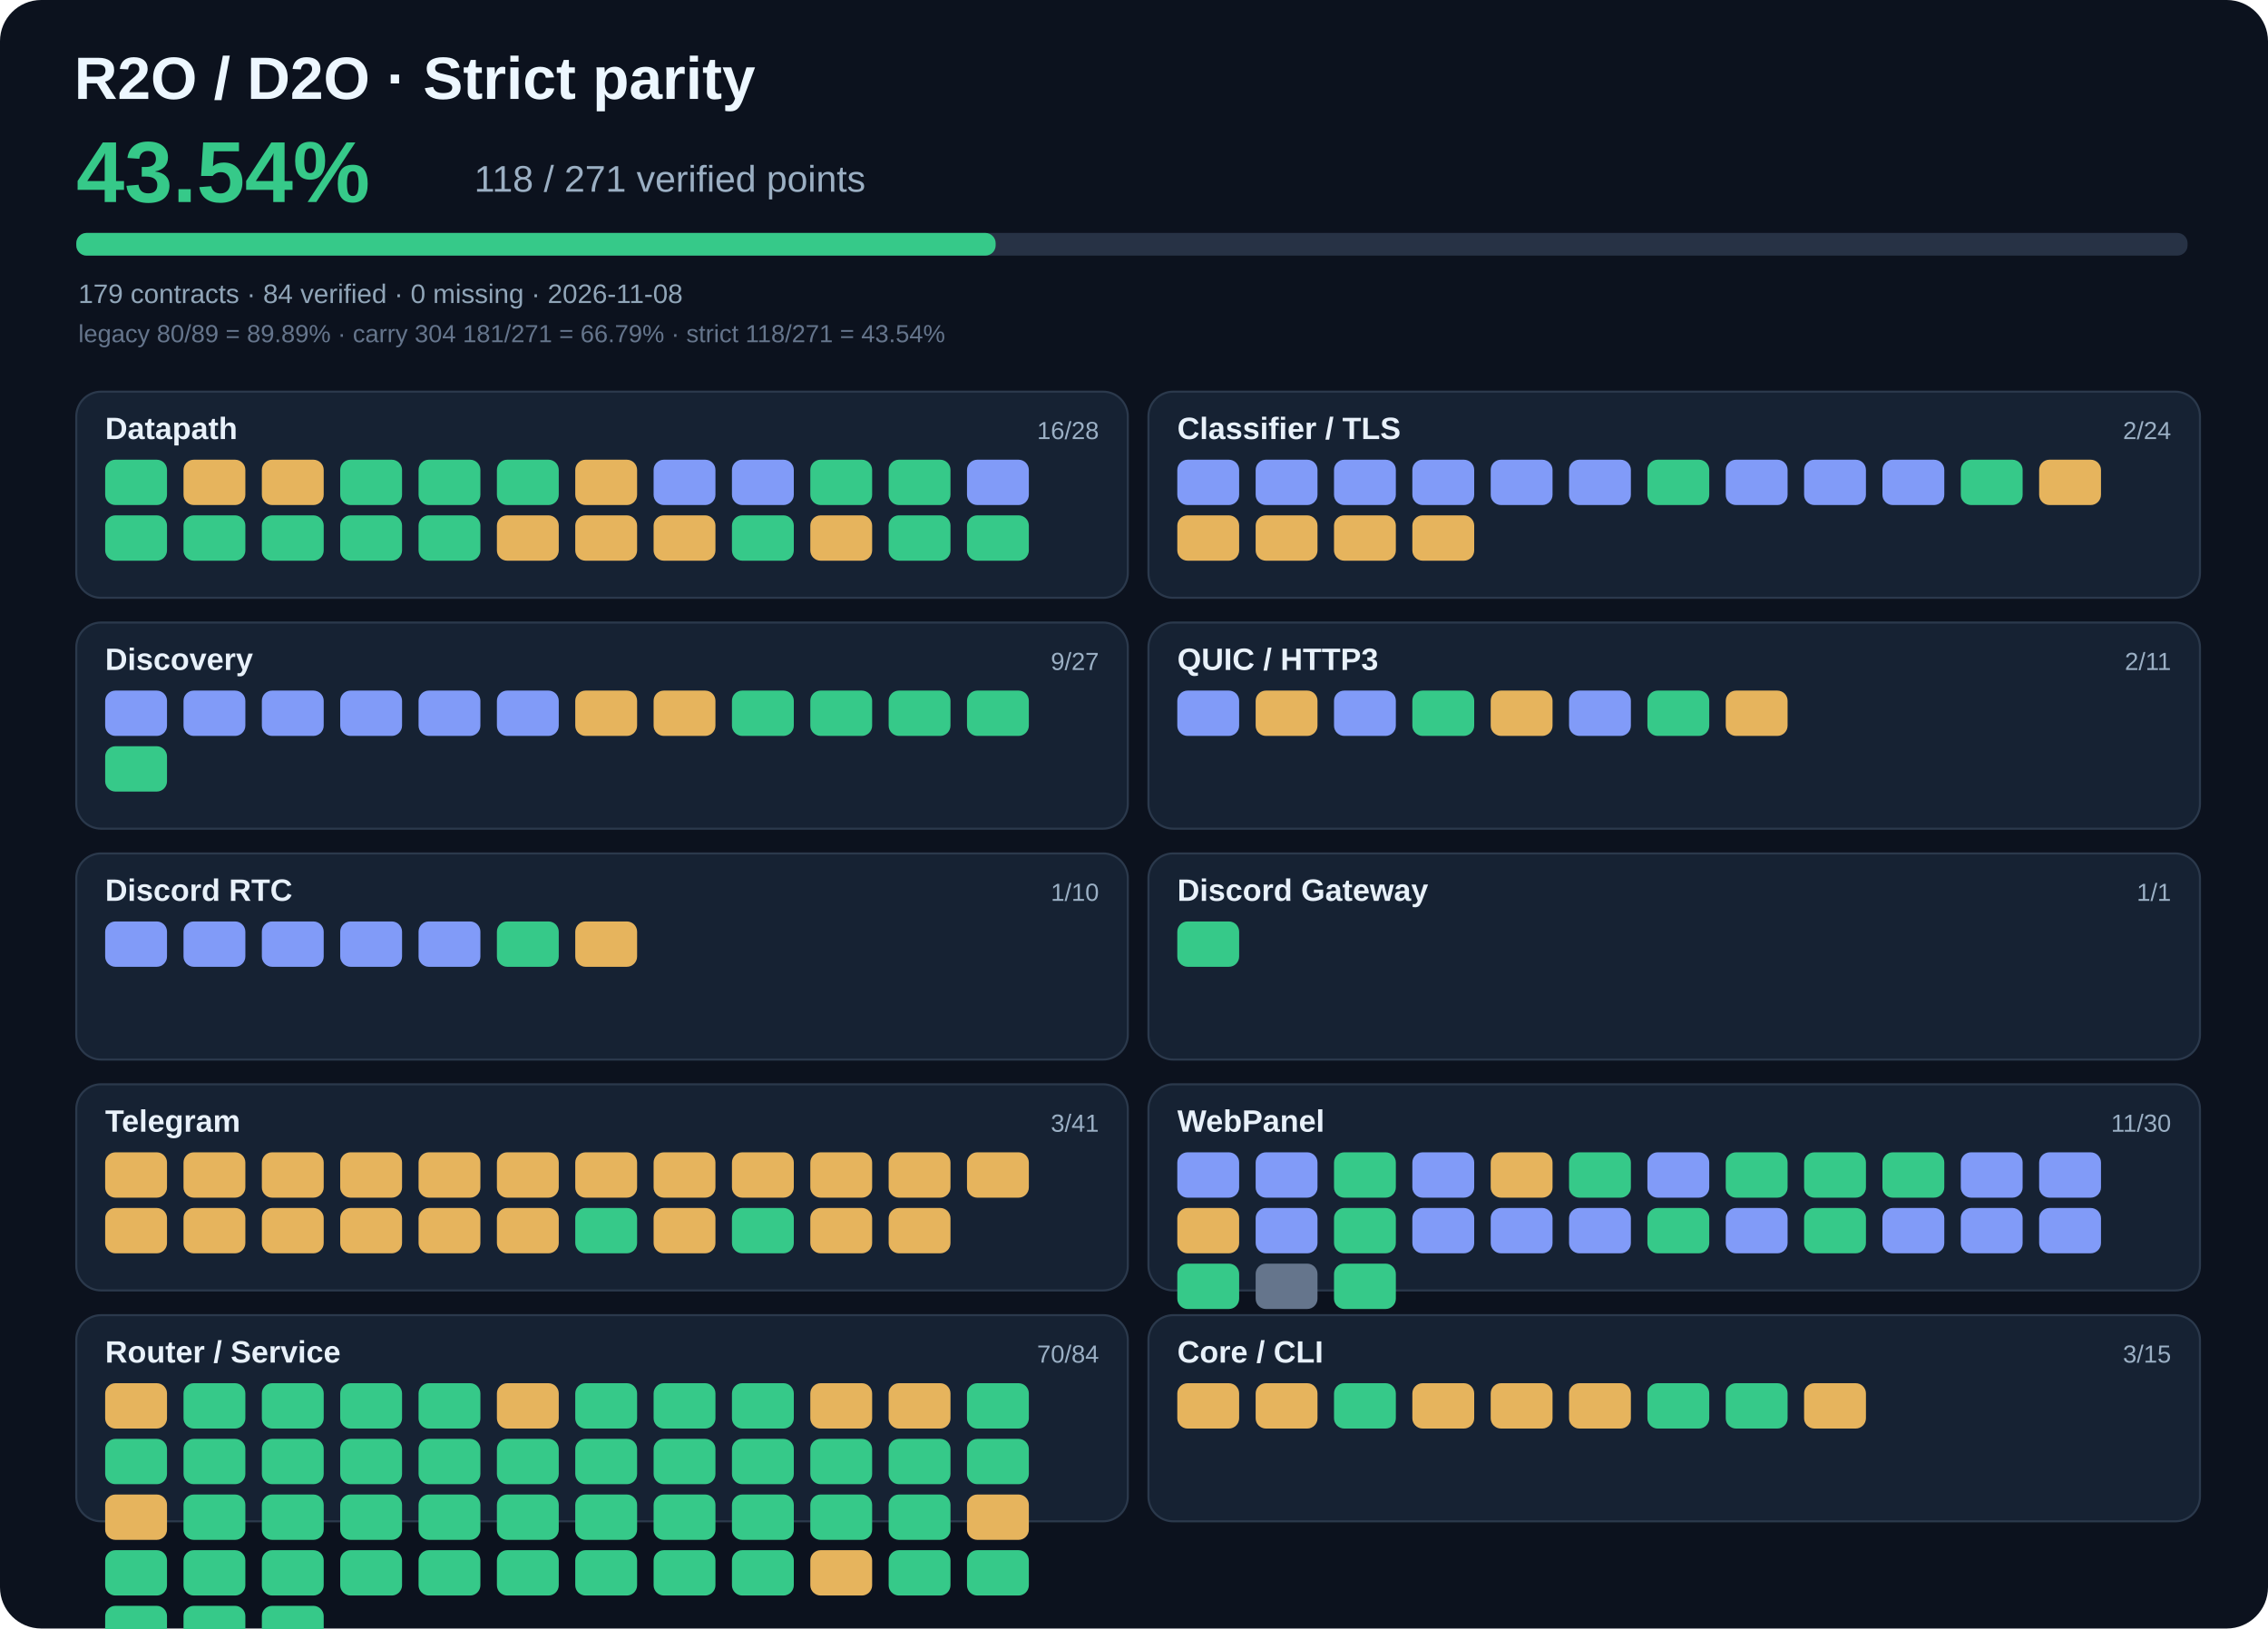
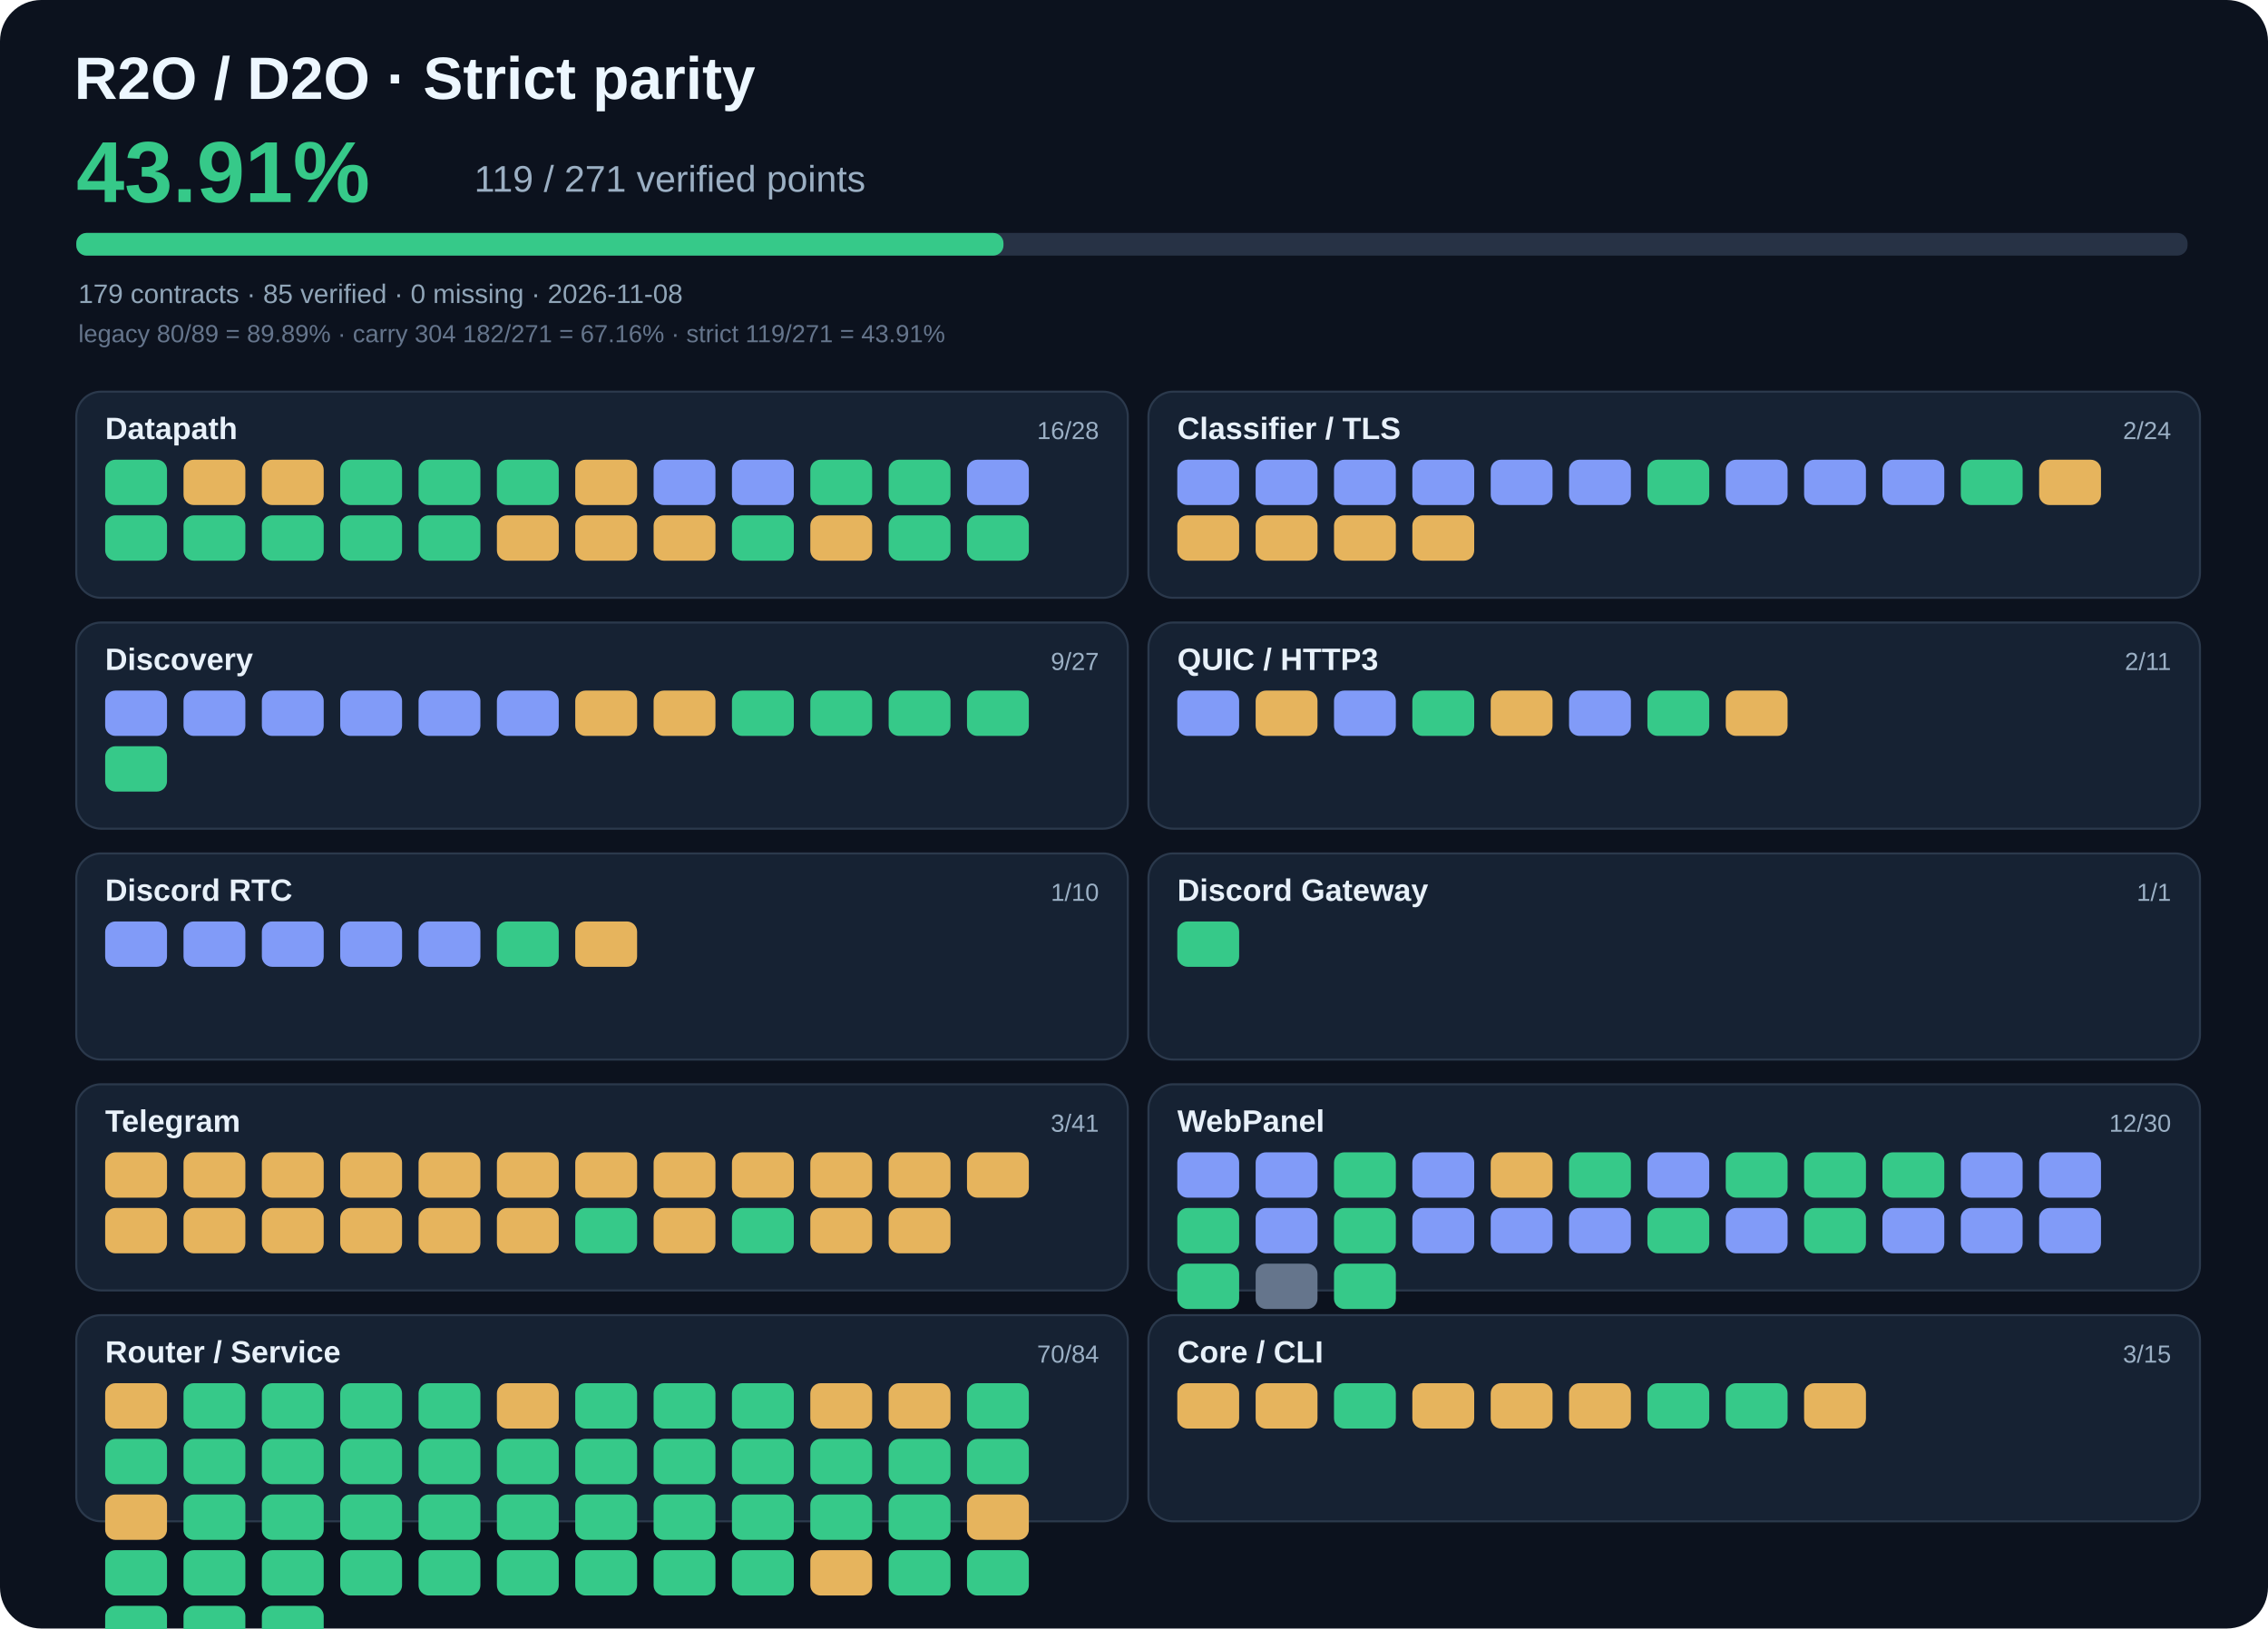
- <svg xmlns="http://www.w3.org/2000/svg" viewBox="0 0 1100 790" width="1100" height="790" role="img" aria-label="R2O strict parity 43.54%">
+ <svg xmlns="http://www.w3.org/2000/svg" viewBox="0 0 1100 790" width="1100" height="790" role="img" aria-label="R2O strict parity 43.91%">
  <rect width="1100" height="790" rx="20" fill="#0c121e" />
  <text x="36" y="48" fill="#edf7ff" font-family="Arial,sans-serif" font-size="29" font-weight="700">R2O / D2O · Strict parity</text>
-   <text x="37" y="98" fill="#36c989" font-family="Arial,sans-serif" font-size="42" font-weight="700">43.54%</text>
-   <text x="230" y="93" fill="#9bafc3" font-family="Arial,sans-serif" font-size="18">118 / 271 verified points</text>
+   <text x="37" y="98" fill="#36c989" font-family="Arial,sans-serif" font-size="42" font-weight="700">43.91%</text>
+   <text x="230" y="93" fill="#9bafc3" font-family="Arial,sans-serif" font-size="18">119 / 271 verified points</text>
  <rect x="37" y="113" width="1024" height="11" rx="5" fill="#273245" />
-   <rect x="37" y="113" width="445.9" height="11" rx="5" fill="#36c989" />
-   <text x="38" y="147" fill="#90a5b8" font-family="Arial,sans-serif" font-size="13">179 contracts · 84 verified · 0 missing · 2026-11-08</text>
-   <text x="38" y="166" fill="#65758c" font-family="Arial,sans-serif" font-size="12">legacy 80/89 = 89.89% · carry 304 181/271 = 66.79% · strict 118/271 = 43.54%</text>
+   <rect x="37" y="113" width="449.7" height="11" rx="5" fill="#36c989" />
+   <text x="38" y="147" fill="#90a5b8" font-family="Arial,sans-serif" font-size="13">179 contracts · 85 verified · 0 missing · 2026-11-08</text>
+   <text x="38" y="166" fill="#65758c" font-family="Arial,sans-serif" font-size="12">legacy 80/89 = 89.89% · carry 304 182/271 = 67.16% · strict 119/271 = 43.91%</text>
  <rect x="37" y="190" width="510" height="100" rx="12" fill="#162233" stroke="#2b394c" />
  <text x="51" y="213" fill="#e8f1fa" font-family="Arial,sans-serif" font-size="15" font-weight="700">Datapath</text>
  <text x="533" y="213" text-anchor="end" fill="#9bb0c5" font-family="Arial,sans-serif" font-size="12">16/28</text>
  <rect x="51" y="223" width="30" height="22" rx="5" fill="#36c989" />
  <rect x="89" y="223" width="30" height="22" rx="5" fill="#e6b45d" />
  <rect x="127" y="223" width="30" height="22" rx="5" fill="#e6b45d" />
  <rect x="165" y="223" width="30" height="22" rx="5" fill="#36c989" />
  <rect x="203" y="223" width="30" height="22" rx="5" fill="#36c989" />
  <rect x="241" y="223" width="30" height="22" rx="5" fill="#36c989" />
  <rect x="279" y="223" width="30" height="22" rx="5" fill="#e6b45d" />
  <rect x="317" y="223" width="30" height="22" rx="5" fill="#819bf8" />
  <rect x="355" y="223" width="30" height="22" rx="5" fill="#819bf8" />
  <rect x="393" y="223" width="30" height="22" rx="5" fill="#36c989" />
  <rect x="431" y="223" width="30" height="22" rx="5" fill="#36c989" />
  <rect x="469" y="223" width="30" height="22" rx="5" fill="#819bf8" />
  <rect x="51" y="250" width="30" height="22" rx="5" fill="#36c989" />
  <rect x="89" y="250" width="30" height="22" rx="5" fill="#36c989" />
  <rect x="127" y="250" width="30" height="22" rx="5" fill="#36c989" />
  <rect x="165" y="250" width="30" height="22" rx="5" fill="#36c989" />
  <rect x="203" y="250" width="30" height="22" rx="5" fill="#36c989" />
  <rect x="241" y="250" width="30" height="22" rx="5" fill="#e6b45d" />
  <rect x="279" y="250" width="30" height="22" rx="5" fill="#e6b45d" />
  <rect x="317" y="250" width="30" height="22" rx="5" fill="#e6b45d" />
  <rect x="355" y="250" width="30" height="22" rx="5" fill="#36c989" />
  <rect x="393" y="250" width="30" height="22" rx="5" fill="#e6b45d" />
  <rect x="431" y="250" width="30" height="22" rx="5" fill="#36c989" />
  <rect x="469" y="250" width="30" height="22" rx="5" fill="#36c989" />
  <rect x="557" y="190" width="510" height="100" rx="12" fill="#162233" stroke="#2b394c" />
  <text x="571" y="213" fill="#e8f1fa" font-family="Arial,sans-serif" font-size="15" font-weight="700">Classifier / TLS</text>
  <text x="1053" y="213" text-anchor="end" fill="#9bb0c5" font-family="Arial,sans-serif" font-size="12">2/24</text>
  <rect x="571" y="223" width="30" height="22" rx="5" fill="#819bf8" />
  <rect x="609" y="223" width="30" height="22" rx="5" fill="#819bf8" />
  <rect x="647" y="223" width="30" height="22" rx="5" fill="#819bf8" />
  <rect x="685" y="223" width="30" height="22" rx="5" fill="#819bf8" />
  <rect x="723" y="223" width="30" height="22" rx="5" fill="#819bf8" />
  <rect x="761" y="223" width="30" height="22" rx="5" fill="#819bf8" />
  <rect x="799" y="223" width="30" height="22" rx="5" fill="#36c989" />
  <rect x="837" y="223" width="30" height="22" rx="5" fill="#819bf8" />
  <rect x="875" y="223" width="30" height="22" rx="5" fill="#819bf8" />
  <rect x="913" y="223" width="30" height="22" rx="5" fill="#819bf8" />
  <rect x="951" y="223" width="30" height="22" rx="5" fill="#36c989" />
  <rect x="989" y="223" width="30" height="22" rx="5" fill="#e6b45d" />
  <rect x="571" y="250" width="30" height="22" rx="5" fill="#e6b45d" />
  <rect x="609" y="250" width="30" height="22" rx="5" fill="#e6b45d" />
  <rect x="647" y="250" width="30" height="22" rx="5" fill="#e6b45d" />
  <rect x="685" y="250" width="30" height="22" rx="5" fill="#e6b45d" />
  <rect x="37" y="302" width="510" height="100" rx="12" fill="#162233" stroke="#2b394c" />
  <text x="51" y="325" fill="#e8f1fa" font-family="Arial,sans-serif" font-size="15" font-weight="700">Discovery</text>
  <text x="533" y="325" text-anchor="end" fill="#9bb0c5" font-family="Arial,sans-serif" font-size="12">9/27</text>
  <rect x="51" y="335" width="30" height="22" rx="5" fill="#819bf8" />
  <rect x="89" y="335" width="30" height="22" rx="5" fill="#819bf8" />
  <rect x="127" y="335" width="30" height="22" rx="5" fill="#819bf8" />
  <rect x="165" y="335" width="30" height="22" rx="5" fill="#819bf8" />
  <rect x="203" y="335" width="30" height="22" rx="5" fill="#819bf8" />
  <rect x="241" y="335" width="30" height="22" rx="5" fill="#819bf8" />
  <rect x="279" y="335" width="30" height="22" rx="5" fill="#e6b45d" />
  <rect x="317" y="335" width="30" height="22" rx="5" fill="#e6b45d" />
  <rect x="355" y="335" width="30" height="22" rx="5" fill="#36c989" />
  <rect x="393" y="335" width="30" height="22" rx="5" fill="#36c989" />
  <rect x="431" y="335" width="30" height="22" rx="5" fill="#36c989" />
  <rect x="469" y="335" width="30" height="22" rx="5" fill="#36c989" />
  <rect x="51" y="362" width="30" height="22" rx="5" fill="#36c989" />
  <rect x="557" y="302" width="510" height="100" rx="12" fill="#162233" stroke="#2b394c" />
  <text x="571" y="325" fill="#e8f1fa" font-family="Arial,sans-serif" font-size="15" font-weight="700">QUIC / HTTP3</text>
  <text x="1053" y="325" text-anchor="end" fill="#9bb0c5" font-family="Arial,sans-serif" font-size="12">2/11</text>
  <rect x="571" y="335" width="30" height="22" rx="5" fill="#819bf8" />
  <rect x="609" y="335" width="30" height="22" rx="5" fill="#e6b45d" />
  <rect x="647" y="335" width="30" height="22" rx="5" fill="#819bf8" />
  <rect x="685" y="335" width="30" height="22" rx="5" fill="#36c989" />
  <rect x="723" y="335" width="30" height="22" rx="5" fill="#e6b45d" />
  <rect x="761" y="335" width="30" height="22" rx="5" fill="#819bf8" />
  <rect x="799" y="335" width="30" height="22" rx="5" fill="#36c989" />
  <rect x="837" y="335" width="30" height="22" rx="5" fill="#e6b45d" />
  <rect x="37" y="414" width="510" height="100" rx="12" fill="#162233" stroke="#2b394c" />
  <text x="51" y="437" fill="#e8f1fa" font-family="Arial,sans-serif" font-size="15" font-weight="700">Discord RTC</text>
  <text x="533" y="437" text-anchor="end" fill="#9bb0c5" font-family="Arial,sans-serif" font-size="12">1/10</text>
  <rect x="51" y="447" width="30" height="22" rx="5" fill="#819bf8" />
  <rect x="89" y="447" width="30" height="22" rx="5" fill="#819bf8" />
  <rect x="127" y="447" width="30" height="22" rx="5" fill="#819bf8" />
  <rect x="165" y="447" width="30" height="22" rx="5" fill="#819bf8" />
  <rect x="203" y="447" width="30" height="22" rx="5" fill="#819bf8" />
  <rect x="241" y="447" width="30" height="22" rx="5" fill="#36c989" />
  <rect x="279" y="447" width="30" height="22" rx="5" fill="#e6b45d" />
  <rect x="557" y="414" width="510" height="100" rx="12" fill="#162233" stroke="#2b394c" />
  <text x="571" y="437" fill="#e8f1fa" font-family="Arial,sans-serif" font-size="15" font-weight="700">Discord Gateway</text>
  <text x="1053" y="437" text-anchor="end" fill="#9bb0c5" font-family="Arial,sans-serif" font-size="12">1/1</text>
  <rect x="571" y="447" width="30" height="22" rx="5" fill="#36c989" />
  <rect x="37" y="526" width="510" height="100" rx="12" fill="#162233" stroke="#2b394c" />
  <text x="51" y="549" fill="#e8f1fa" font-family="Arial,sans-serif" font-size="15" font-weight="700">Telegram</text>
  <text x="533" y="549" text-anchor="end" fill="#9bb0c5" font-family="Arial,sans-serif" font-size="12">3/41</text>
  <rect x="51" y="559" width="30" height="22" rx="5" fill="#e6b45d" />
  <rect x="89" y="559" width="30" height="22" rx="5" fill="#e6b45d" />
  <rect x="127" y="559" width="30" height="22" rx="5" fill="#e6b45d" />
  <rect x="165" y="559" width="30" height="22" rx="5" fill="#e6b45d" />
  <rect x="203" y="559" width="30" height="22" rx="5" fill="#e6b45d" />
  <rect x="241" y="559" width="30" height="22" rx="5" fill="#e6b45d" />
  <rect x="279" y="559" width="30" height="22" rx="5" fill="#e6b45d" />
  <rect x="317" y="559" width="30" height="22" rx="5" fill="#e6b45d" />
  <rect x="355" y="559" width="30" height="22" rx="5" fill="#e6b45d" />
  <rect x="393" y="559" width="30" height="22" rx="5" fill="#e6b45d" />
  <rect x="431" y="559" width="30" height="22" rx="5" fill="#e6b45d" />
  <rect x="469" y="559" width="30" height="22" rx="5" fill="#e6b45d" />
  <rect x="51" y="586" width="30" height="22" rx="5" fill="#e6b45d" />
  <rect x="89" y="586" width="30" height="22" rx="5" fill="#e6b45d" />
  <rect x="127" y="586" width="30" height="22" rx="5" fill="#e6b45d" />
  <rect x="165" y="586" width="30" height="22" rx="5" fill="#e6b45d" />
  <rect x="203" y="586" width="30" height="22" rx="5" fill="#e6b45d" />
  <rect x="241" y="586" width="30" height="22" rx="5" fill="#e6b45d" />
  <rect x="279" y="586" width="30" height="22" rx="5" fill="#36c989" />
  <rect x="317" y="586" width="30" height="22" rx="5" fill="#e6b45d" />
  <rect x="355" y="586" width="30" height="22" rx="5" fill="#36c989" />
  <rect x="393" y="586" width="30" height="22" rx="5" fill="#e6b45d" />
  <rect x="431" y="586" width="30" height="22" rx="5" fill="#e6b45d" />
  <rect x="557" y="526" width="510" height="100" rx="12" fill="#162233" stroke="#2b394c" />
  <text x="571" y="549" fill="#e8f1fa" font-family="Arial,sans-serif" font-size="15" font-weight="700">WebPanel</text>
-   <text x="1053" y="549" text-anchor="end" fill="#9bb0c5" font-family="Arial,sans-serif" font-size="12">11/30</text>
+   <text x="1053" y="549" text-anchor="end" fill="#9bb0c5" font-family="Arial,sans-serif" font-size="12">12/30</text>
  <rect x="571" y="559" width="30" height="22" rx="5" fill="#819bf8" />
  <rect x="609" y="559" width="30" height="22" rx="5" fill="#819bf8" />
  <rect x="647" y="559" width="30" height="22" rx="5" fill="#36c989" />
  <rect x="685" y="559" width="30" height="22" rx="5" fill="#819bf8" />
  <rect x="723" y="559" width="30" height="22" rx="5" fill="#e6b45d" />
  <rect x="761" y="559" width="30" height="22" rx="5" fill="#36c989" />
  <rect x="799" y="559" width="30" height="22" rx="5" fill="#819bf8" />
  <rect x="837" y="559" width="30" height="22" rx="5" fill="#36c989" />
  <rect x="875" y="559" width="30" height="22" rx="5" fill="#36c989" />
  <rect x="913" y="559" width="30" height="22" rx="5" fill="#36c989" />
  <rect x="951" y="559" width="30" height="22" rx="5" fill="#819bf8" />
  <rect x="989" y="559" width="30" height="22" rx="5" fill="#819bf8" />
-   <rect x="571" y="586" width="30" height="22" rx="5" fill="#e6b45d" />
+   <rect x="571" y="586" width="30" height="22" rx="5" fill="#36c989" />
  <rect x="609" y="586" width="30" height="22" rx="5" fill="#819bf8" />
  <rect x="647" y="586" width="30" height="22" rx="5" fill="#36c989" />
  <rect x="685" y="586" width="30" height="22" rx="5" fill="#819bf8" />
  <rect x="723" y="586" width="30" height="22" rx="5" fill="#819bf8" />
  <rect x="761" y="586" width="30" height="22" rx="5" fill="#819bf8" />
  <rect x="799" y="586" width="30" height="22" rx="5" fill="#36c989" />
  <rect x="837" y="586" width="30" height="22" rx="5" fill="#819bf8" />
  <rect x="875" y="586" width="30" height="22" rx="5" fill="#36c989" />
  <rect x="913" y="586" width="30" height="22" rx="5" fill="#819bf8" />
  <rect x="951" y="586" width="30" height="22" rx="5" fill="#819bf8" />
  <rect x="989" y="586" width="30" height="22" rx="5" fill="#819bf8" />
  <rect x="571" y="613" width="30" height="22" rx="5" fill="#36c989" />
  <rect x="609" y="613" width="30" height="22" rx="5" fill="#65758c" />
  <rect x="647" y="613" width="30" height="22" rx="5" fill="#36c989" />
  <rect x="37" y="638" width="510" height="100" rx="12" fill="#162233" stroke="#2b394c" />
  <text x="51" y="661" fill="#e8f1fa" font-family="Arial,sans-serif" font-size="15" font-weight="700">Router / Service</text>
  <text x="533" y="661" text-anchor="end" fill="#9bb0c5" font-family="Arial,sans-serif" font-size="12">70/84</text>
  <rect x="51" y="671" width="30" height="22" rx="5" fill="#e6b45d" />
  <rect x="89" y="671" width="30" height="22" rx="5" fill="#36c989" />
  <rect x="127" y="671" width="30" height="22" rx="5" fill="#36c989" />
  <rect x="165" y="671" width="30" height="22" rx="5" fill="#36c989" />
  <rect x="203" y="671" width="30" height="22" rx="5" fill="#36c989" />
  <rect x="241" y="671" width="30" height="22" rx="5" fill="#e6b45d" />
  <rect x="279" y="671" width="30" height="22" rx="5" fill="#36c989" />
  <rect x="317" y="671" width="30" height="22" rx="5" fill="#36c989" />
  <rect x="355" y="671" width="30" height="22" rx="5" fill="#36c989" />
  <rect x="393" y="671" width="30" height="22" rx="5" fill="#e6b45d" />
  <rect x="431" y="671" width="30" height="22" rx="5" fill="#e6b45d" />
  <rect x="469" y="671" width="30" height="22" rx="5" fill="#36c989" />
  <rect x="51" y="698" width="30" height="22" rx="5" fill="#36c989" />
  <rect x="89" y="698" width="30" height="22" rx="5" fill="#36c989" />
  <rect x="127" y="698" width="30" height="22" rx="5" fill="#36c989" />
  <rect x="165" y="698" width="30" height="22" rx="5" fill="#36c989" />
  <rect x="203" y="698" width="30" height="22" rx="5" fill="#36c989" />
  <rect x="241" y="698" width="30" height="22" rx="5" fill="#36c989" />
  <rect x="279" y="698" width="30" height="22" rx="5" fill="#36c989" />
  <rect x="317" y="698" width="30" height="22" rx="5" fill="#36c989" />
  <rect x="355" y="698" width="30" height="22" rx="5" fill="#36c989" />
  <rect x="393" y="698" width="30" height="22" rx="5" fill="#36c989" />
  <rect x="431" y="698" width="30" height="22" rx="5" fill="#36c989" />
  <rect x="469" y="698" width="30" height="22" rx="5" fill="#36c989" />
  <rect x="51" y="725" width="30" height="22" rx="5" fill="#e6b45d" />
  <rect x="89" y="725" width="30" height="22" rx="5" fill="#36c989" />
  <rect x="127" y="725" width="30" height="22" rx="5" fill="#36c989" />
  <rect x="165" y="725" width="30" height="22" rx="5" fill="#36c989" />
  <rect x="203" y="725" width="30" height="22" rx="5" fill="#36c989" />
  <rect x="241" y="725" width="30" height="22" rx="5" fill="#36c989" />
  <rect x="279" y="725" width="30" height="22" rx="5" fill="#36c989" />
  <rect x="317" y="725" width="30" height="22" rx="5" fill="#36c989" />
  <rect x="355" y="725" width="30" height="22" rx="5" fill="#36c989" />
  <rect x="393" y="725" width="30" height="22" rx="5" fill="#36c989" />
  <rect x="431" y="725" width="30" height="22" rx="5" fill="#36c989" />
  <rect x="469" y="725" width="30" height="22" rx="5" fill="#e6b45d" />
  <rect x="51" y="752" width="30" height="22" rx="5" fill="#36c989" />
  <rect x="89" y="752" width="30" height="22" rx="5" fill="#36c989" />
  <rect x="127" y="752" width="30" height="22" rx="5" fill="#36c989" />
  <rect x="165" y="752" width="30" height="22" rx="5" fill="#36c989" />
  <rect x="203" y="752" width="30" height="22" rx="5" fill="#36c989" />
  <rect x="241" y="752" width="30" height="22" rx="5" fill="#36c989" />
  <rect x="279" y="752" width="30" height="22" rx="5" fill="#36c989" />
  <rect x="317" y="752" width="30" height="22" rx="5" fill="#36c989" />
  <rect x="355" y="752" width="30" height="22" rx="5" fill="#36c989" />
  <rect x="393" y="752" width="30" height="22" rx="5" fill="#e6b45d" />
  <rect x="431" y="752" width="30" height="22" rx="5" fill="#36c989" />
  <rect x="469" y="752" width="30" height="22" rx="5" fill="#36c989" />
  <rect x="51" y="779" width="30" height="22" rx="5" fill="#36c989" />
  <rect x="89" y="779" width="30" height="22" rx="5" fill="#36c989" />
  <rect x="127" y="779" width="30" height="22" rx="5" fill="#36c989" />
  <rect x="557" y="638" width="510" height="100" rx="12" fill="#162233" stroke="#2b394c" />
  <text x="571" y="661" fill="#e8f1fa" font-family="Arial,sans-serif" font-size="15" font-weight="700">Core / CLI</text>
  <text x="1053" y="661" text-anchor="end" fill="#9bb0c5" font-family="Arial,sans-serif" font-size="12">3/15</text>
  <rect x="571" y="671" width="30" height="22" rx="5" fill="#e6b45d" />
  <rect x="609" y="671" width="30" height="22" rx="5" fill="#e6b45d" />
  <rect x="647" y="671" width="30" height="22" rx="5" fill="#36c989" />
  <rect x="685" y="671" width="30" height="22" rx="5" fill="#e6b45d" />
  <rect x="723" y="671" width="30" height="22" rx="5" fill="#e6b45d" />
  <rect x="761" y="671" width="30" height="22" rx="5" fill="#e6b45d" />
  <rect x="799" y="671" width="30" height="22" rx="5" fill="#36c989" />
  <rect x="837" y="671" width="30" height="22" rx="5" fill="#36c989" />
  <rect x="875" y="671" width="30" height="22" rx="5" fill="#e6b45d" />
</svg>
